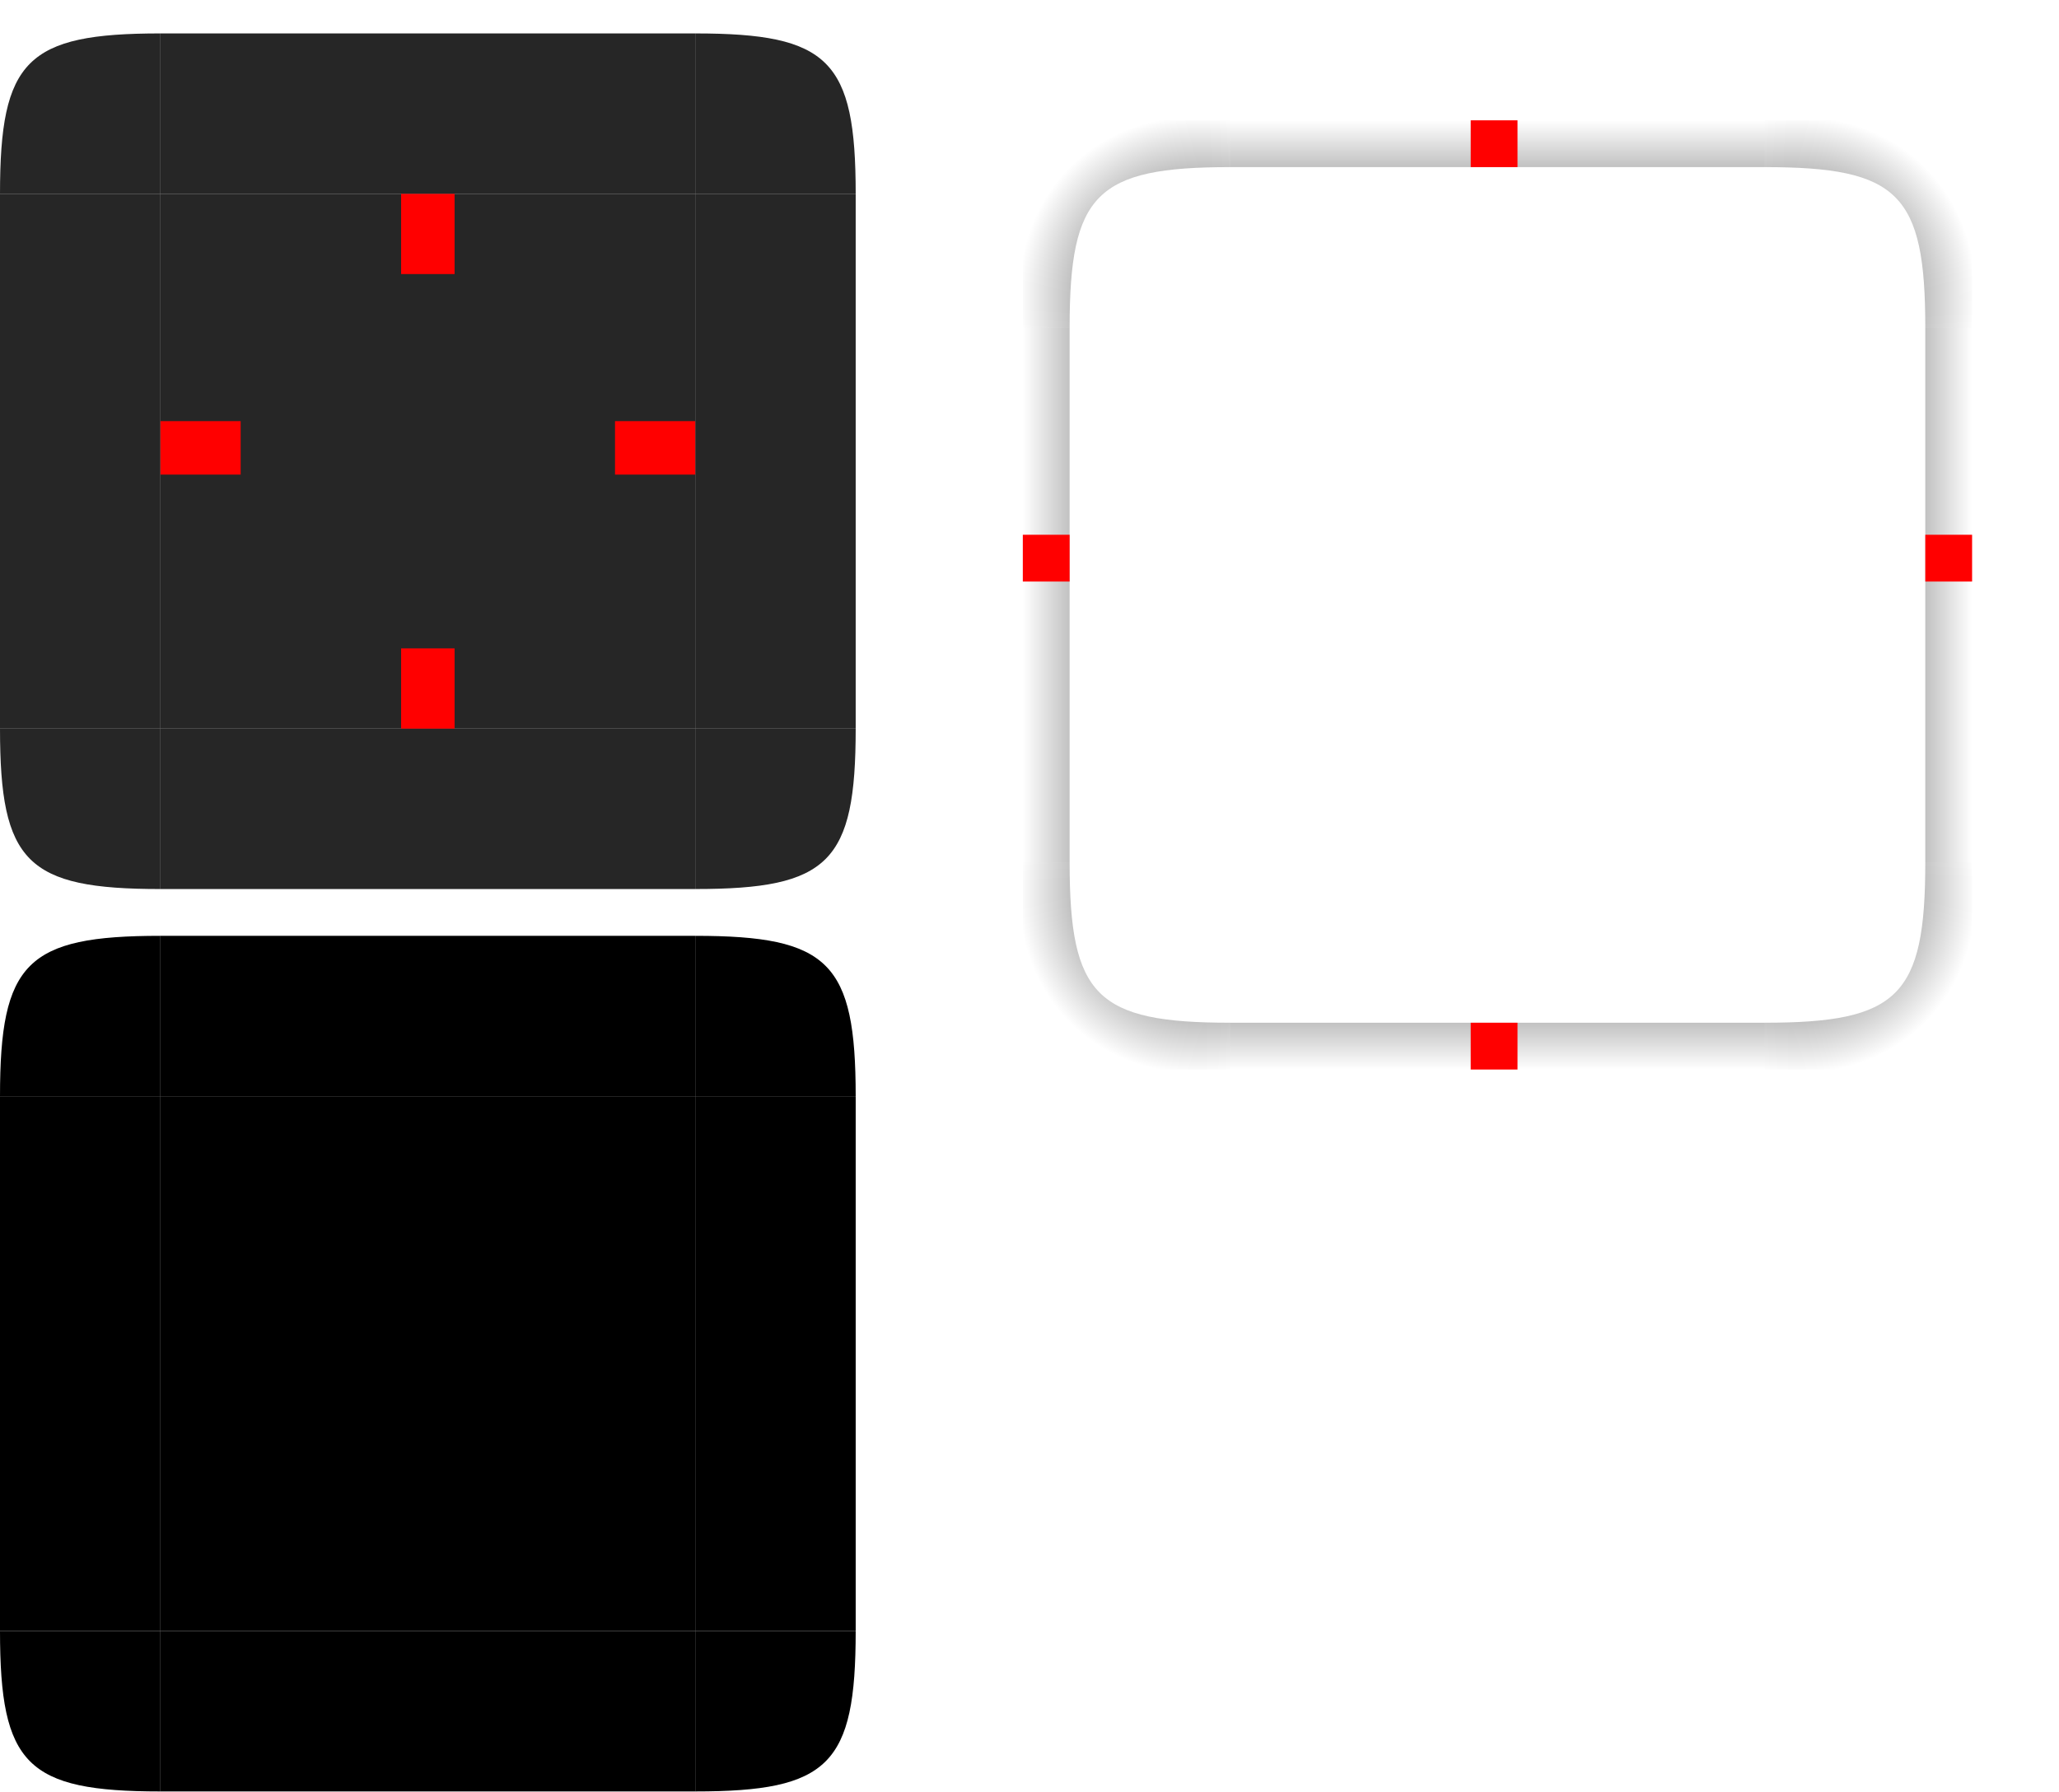
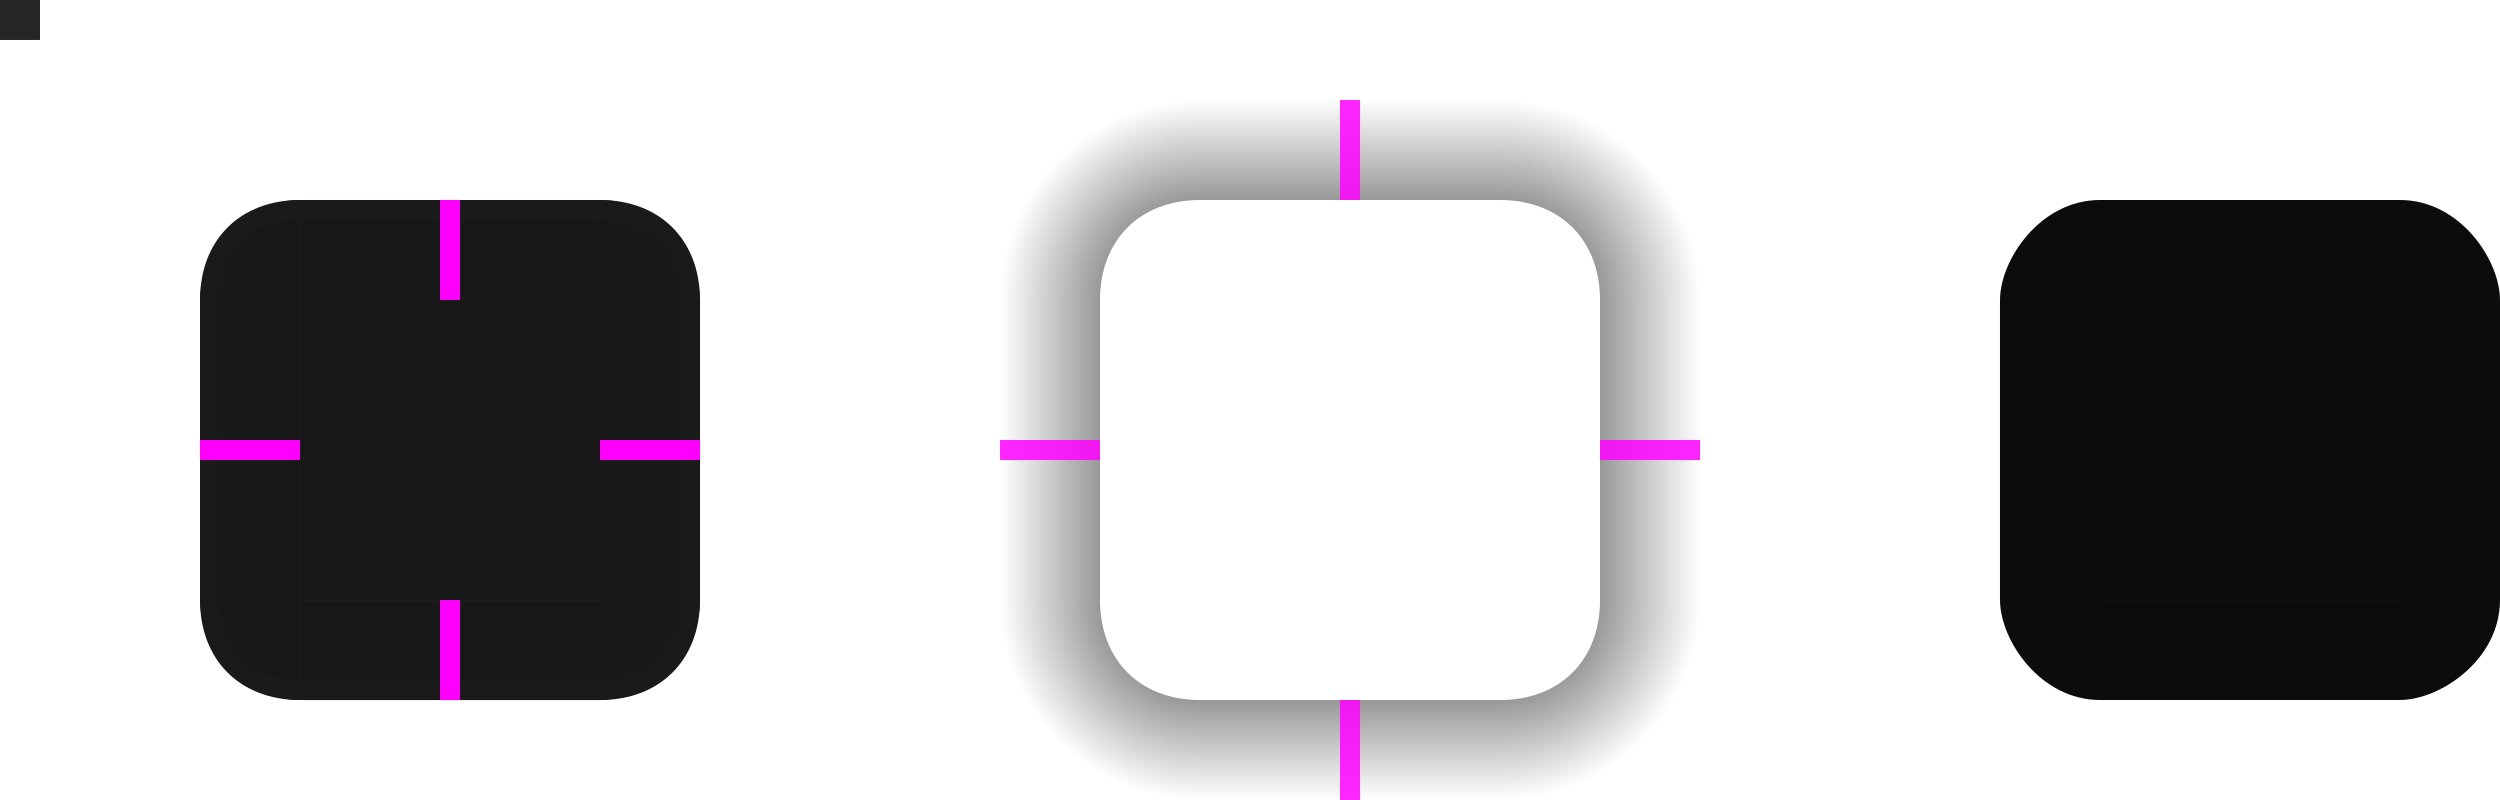
- <svg xmlns="http://www.w3.org/2000/svg" xmlns:xlink="http://www.w3.org/1999/xlink" id="svg129" width="308" height="268" version="1">
-   <defs id="defs15">
-     <linearGradient id="linearGradient993">
-       <stop id="stop989" style="stop-color:#000000;stop-opacity:1" offset="0" />
-       <stop id="stop991" style="stop-color:#000000;stop-opacity:0" offset="1" />
+ <svg xmlns="http://www.w3.org/2000/svg" xmlns:xlink="http://www.w3.org/1999/xlink" width="33.073mm" height="10.583mm" viewBox="0 0 33.073 10.583" version="1.1" id="svg1">
+   <defs id="defs1">
+     <linearGradient id="linearGradient25">
+       <stop style="stop-color:#000000;stop-opacity:0.402;" offset="0.5" id="stop25" />
+       <stop style="stop-color:#000000;stop-opacity:0;" offset="1" id="stop26" />
    </linearGradient>
-     <linearGradient id="linearGradient985">
-       <stop id="stop981" style="stop-color:#000000;stop-opacity:1" offset="0" />
-       <stop id="stop983" style="stop-color:#000000;stop-opacity:0" offset="1" />
+     <linearGradient id="linearGradient20">
+       <stop style="stop-color:#000000;stop-opacity:0.405;" offset="0" id="stop20" />
+       <stop style="stop-color:#000000;stop-opacity:0;" offset="1" id="stop21" />
    </linearGradient>
-     <radialGradient id="radialGradient987" cx="129.71" cy="144.271" r="11" fx="129.71" fy="144.271" gradientTransform="matrix(1.864192,-1.864192,2.181819,2.181819,-372.5768,-23.96938)" gradientUnits="userSpaceOnUse" xlink:href="#linearGradient985" />
-     <linearGradient id="linearGradient995" x1="148" x2="148" y1="143" y2="128.5" gradientTransform="matrix(2,0,0,2,-73.99996,-239)" gradientUnits="userSpaceOnUse" xlink:href="#linearGradient993" />
-     <linearGradient id="linearGradient1003" x1="148" x2="148" y1="143" y2="128.5" gradientTransform="matrix(0,2,-2,0,552,-209)" gradientUnits="userSpaceOnUse" xlink:href="#linearGradient993" />
-     <linearGradient id="linearGradient1007" x1="148" x2="148" y1="143" y2="128.5" gradientTransform="matrix(0,2,2,0,-104,-209)" gradientUnits="userSpaceOnUse" xlink:href="#linearGradient993" />
-     <linearGradient id="linearGradient1022" x1="148" x2="148" y1="143" y2="128.5" gradientTransform="matrix(2,0,0,-2,-73.99996,417)" gradientUnits="userSpaceOnUse" xlink:href="#linearGradient993" />
-     <radialGradient id="radialGradient876" cx="129.71" cy="144.271" r="11" fx="129.71" fy="144.271" gradientTransform="matrix(-1.864192,-1.864192,-2.181819,2.181819,820.5768,-23.96938)" gradientUnits="userSpaceOnUse" xlink:href="#linearGradient985" />
-     <radialGradient id="radialGradient882" cx="129.71" cy="144.271" r="11" fx="129.71" fy="144.271" gradientTransform="matrix(1.864192,1.864192,2.181819,-2.181819,-372.5768,201.9694)" gradientUnits="userSpaceOnUse" xlink:href="#linearGradient985" />
-     <radialGradient id="radialGradient884" cx="129.71" cy="144.271" r="11" fx="129.71" fy="144.271" gradientTransform="matrix(-1.864192,1.864192,-2.181819,-2.181819,820.5768,201.9694)" gradientUnits="userSpaceOnUse" xlink:href="#linearGradient985" />
+     <linearGradient xlink:href="#linearGradient20" id="linearGradient21" x1="95.25" y1="130.307" x2="93.927" y2="130.307" gradientUnits="userSpaceOnUse" />
+     <linearGradient xlink:href="#linearGradient20" id="linearGradient22" gradientUnits="userSpaceOnUse" x1="93.927" y1="130.307" x2="95.25" y2="130.307" gradientTransform="translate(7.937492)" />
+     <linearGradient xlink:href="#linearGradient20" id="linearGradient23" gradientUnits="userSpaceOnUse" x1="95.25" y1="130.307" x2="93.927" y2="130.307" gradientTransform="translate(-228.8646,-31.75002)" />
+     <linearGradient xlink:href="#linearGradient20" id="linearGradient24" gradientUnits="userSpaceOnUse" x1="95.25" y1="130.307" x2="93.927" y2="130.307" gradientTransform="translate(31.75,-228.8646)" />
+     <radialGradient xlink:href="#linearGradient25" id="radialGradient26" cx="96.573" cy="132.292" fx="96.573" fy="132.292" r="1.323" gradientTransform="matrix(-1.999998,1.5886362e-6,5.7779473e-7,-2.000005,289.7185,396.8755)" gradientUnits="userSpaceOnUse" />
+     <radialGradient xlink:href="#linearGradient25" id="radialGradient26-7" cx="96.573" cy="132.292" fx="96.573" fy="132.292" r="1.323" gradientTransform="matrix(1.999998,1.5886362e-6,-5.7779473e-7,-2.000005,-92.60393,396.8755)" gradientUnits="userSpaceOnUse" />
+     <radialGradient xlink:href="#linearGradient25" id="radialGradient26-2" cx="96.573" cy="132.292" fx="96.573" fy="132.292" r="1.323" gradientTransform="matrix(-1.999998,-1.5886362e-6,5.7779473e-7,2.000005,289.7185,-136.2609)" gradientUnits="userSpaceOnUse" />
+     <radialGradient xlink:href="#linearGradient25" id="radialGradient26-2-2" cx="96.573" cy="132.292" fx="96.573" fy="132.292" r="1.323" gradientTransform="matrix(1.999998,-1.5886362e-6,-5.7779473e-7,2.000005,-92.60394,-136.2609)" gradientUnits="userSpaceOnUse" />
  </defs>
-   <rect id="hint-tile-center" style="opacity:1;fill:#ff0000" width="7" height="7" x="0" y="-7" />
-   <path id="topright" style="opacity:0.85;fill:#000000;fill-opacity:1" d="m 104,5.001 v 24 h 24 C 128,9 124,5.001 104,5.001 Z" />
-   <rect id="top" style="opacity:0.85;fill:#000000;fill-opacity:1" width="80" height="24" x="24" y="5" />
-   <rect id="center" style="opacity:0.85;fill:#000000;fill-opacity:1" width="80" height="80" x="24" y="29" />
-   <path id="topleft" style="opacity:0.85;fill:#000000;fill-opacity:1" d="M 24,5 V 29 H 0 C 0,9 4,5 24,5 Z" />
-   <path id="bottomright" style="opacity:0.85;fill:#000000;fill-opacity:1" d="m 104,132.999 v -24 h 24 c 0,20.001 -4,24 -24,24 z" />
-   <rect id="bottom" style="opacity:0.85;fill:#000000;fill-opacity:1" width="80" height="24" x="24" y="-133" transform="scale(1,-1)" />
-   <path id="bottomleft" style="opacity:0.85;fill:#000000;fill-opacity:1" d="M 24,133 V 109 H 1.7081479e-5 C 1.7081479e-5,129 4,133 24,133 Z" />
-   <rect id="left" style="opacity:0.85;fill:#000000;fill-opacity:1" width="80" height="24" x="29" y="-24" transform="rotate(90)" />
-   <rect id="right" style="opacity:0.85;fill:#000000;fill-opacity:1" width="80" height="24" x="29" y="-128" transform="rotate(90)" />
-   <rect id="hint-top-margin" style="opacity:1;fill:#ff0000" width="8" height="12" x="60" y="29" />
-   <rect id="hint-left-margin" style="opacity:1;fill:#ff0000" width="12" height="8" x="24" y="63" />
-   <rect id="hint-right-margin" style="opacity:1;fill:#ff0000" width="12" height="8" x="92" y="63" />
-   <rect id="hint-bottom-margin" style="opacity:1;fill:#ff0000" width="8" height="12" x="60" y="97" />
-   <path id="mask-topright" style="opacity:1" d="m 104,140.001 v 24 h 24 C 128,144 124,140.001 104,140.001 Z" />
-   <rect id="mask-top" style="opacity:1" width="80" height="24" x="24" y="140" />
-   <rect id="mask-center" style="opacity:1" width="80" height="80" x="24" y="164" />
-   <path id="mask-topleft" style="opacity:1" d="m 24,140 v 24 H 0 C 0,144 4,140 24,140 Z" />
-   <path id="mask-bottomright" style="opacity:1" d="m 104,267.999 v -24 h 24 c 0,20.001 -4,24 -24,24 z" />
-   <rect id="mask-bottom" style="opacity:1" width="80" height="24" x="24" y="-268" transform="scale(1,-1)" />
-   <path id="mask-bottomleft" style="opacity:1" d="M 24,268 V 244 H 0 c 0,20 4,24 24,24 z" />
-   <rect id="mask-left" style="opacity:1" width="80" height="24" x="164" y="-24" transform="rotate(90)" />
-   <rect id="mask-right" style="opacity:1" width="80" height="24" x="164" y="-128" transform="rotate(90)" />
-   <path id="shadow-topleft" style="opacity:1;fill:url(#radialGradient987)" d="M 153,18 V 49 h 7 c 0,-20 4,-24 24,-24 v -7 z" />
-   <g id="shadow-top">
-     <path id="rect1029" style="opacity:0.001" d="m 184,18 h 80 v 31 h -80 z" />
-     <path id="rect953" style="opacity:1;fill:url(#linearGradient995)" d="m 184,18 v 7 h 80 v -7 z" />
+   <g id="layer1" transform="translate(-80.69791,-124.3542)">
+     <rect style="fill:#0d0d0d;fill-opacity:0.95;stroke-width:0.514" id="center" width="3.969" height="3.969" x="84.667" y="128.323" />
+     <g id="left">
+       <rect style="display:inline;fill:#0d0d0d;fill-opacity:0.95;stroke-width:0.265" id="rect5" width="1.323" height="3.969" x="83.344" y="128.323" />
+       <path style="fill:#1a1a1a;fill-opacity:1;stroke-width:0.265" d="m 83.344,128.323 h 0.265 v 3.969 h -0.265 z" id="path5" />
+     </g>
+     <g id="top">
+       <rect style="fill:#0d0d0d;fill-opacity:0.95;stroke-width:0.265" id="rect4" width="3.969" height="1.323" x="84.667" y="127" />
+       <path style="fill:#1a1a1a;fill-opacity:1;stroke-width:0.265" d="m 84.667,127 h 3.969 v 0.265 h -3.969 z" id="path6" />
+     </g>
+     <g id="right">
+       <rect style="fill:#0d0d0d;fill-opacity:0.95;stroke-width:0.265" id="rect2" width="1.323" height="3.969" x="88.635" y="128.323" />
+       <path style="fill:#1a1a1a;fill-opacity:1;stroke-width:0.265" d="m 89.694,128.323 h 0.265 v 3.969 h -0.265 z" id="path7" />
+     </g>
+     <g id="bottom">
+       <rect style="fill:#0d0d0d;fill-opacity:0.95;stroke-width:0.265" id="rect3" width="3.969" height="1.323" x="84.667" y="132.292" />
+       <path style="fill:#1a1a1a;fill-opacity:1;stroke-width:0.265" d="m 88.635,133.35 h -3.969 v 0.265 h 3.969 z" id="path8" />
+     </g>
+     <g id="topright">
+       <path style="display:inline;fill:#0d0d0d;fill-opacity:0.95;stroke-width:0.265" d="M 84.667,128.323 V 127 c -0.794,0 -1.323,0.794 -1.323,1.323 z" id="path9-6" transform="matrix(-1,0,0,1,173.3021,4.6911621e-6)" />
+       <path style="display:inline;fill:#1a1a1a;fill-opacity:1;stroke-width:0.265" d="m 88.635,127 c 0.794,0 1.323,0.529 1.323,1.323 h -0.265 c 2e-6,-0.654 -0.389,-1.058 -1.058,-1.058 z" id="path10" />
+     </g>
+     <g id="topleft">
+       <path style="display:inline;fill:#0d0d0d;fill-opacity:0.95;stroke-width:0.265" d="M 84.667,128.323 V 127 c -0.794,0 -1.323,0.794 -1.323,1.323 z" id="path9" />
+       <path style="display:inline;fill:#1a1a1a;fill-opacity:1;stroke-width:0.265" d="m 84.667,127 c -0.794,0 -1.323,0.529 -1.323,1.323 h 0.265 c -2e-6,-0.654 0.389,-1.058 1.058,-1.058 z" id="path10-7" />
+     </g>
+     <g id="bottomright">
+       <path style="fill:#0d0d0d;fill-opacity:0.95;stroke-width:0.265" d="M 84.667,128.323 V 127 c -0.794,0 -1.323,0.794 -1.323,1.323 z" id="path9-7" transform="matrix(0,-1,-1,0,216.9583,216.9583)" />
+       <path style="fill:#1a1a1a;fill-opacity:1;stroke-width:0.265" d="m 88.635,133.615 c 0.794,0 1.323,-0.529 1.323,-1.323 h -0.265 c 2e-6,0.654 -0.389,1.058 -1.058,1.058 z" id="path10-3" />
+     </g>
+     <g id="bottomleft">
+       <path style="fill:#0d0d0d;fill-opacity:0.95;stroke-width:0.265" d="M 84.667,128.323 V 127 c -0.794,0 -1.323,0.794 -1.323,1.323 z" id="path9-5" transform="matrix(1,0,0,-1,2.5617676e-6,260.6146)" />
+       <path style="display:inline;fill:#1a1a1a;fill-opacity:1;stroke-width:0.265" d="m 84.667,133.615 c -0.794,0 -1.323,-0.529 -1.323,-1.323 h 0.265 c -2e-6,0.654 0.389,1.058 1.058,1.058 z" id="path10-2" />
+     </g>
+     <rect style="fill:#ff00ff;fill-opacity:1;stroke-width:0.265" id="hint-top-margin" width="0.265" height="1.323" x="86.519" y="127" />
+     <rect style="fill:#ff00ff;fill-opacity:1;stroke-width:0.265" id="hint-left-margin" width="1.323" height="0.265" x="83.344" y="130.175" ry="0" />
+     <rect style="fill:#ff00ff;fill-opacity:1;stroke-width:0.265" id="hint-bottom-margin" width="0.265" height="1.323" x="86.519" y="132.292" />
+     <rect style="fill:#ff00ff;fill-opacity:1;stroke-width:0.265" id="hint-right-margin" width="1.323" height="0.265" x="88.635" y="130.175" />
+     <rect style="fill:url(#linearGradient21);fill-opacity:1;stroke-width:0.265" id="shadow-left" width="1.323" height="3.969" x="93.927" y="128.323" />
+     <rect style="fill:url(#linearGradient22);fill-opacity:1;stroke-width:0.265" id="shadow-right" width="1.323" height="3.969" x="101.865" y="128.323" />
+     <rect style="fill:url(#linearGradient23);fill-opacity:1;stroke-width:0.265" id="shadow-bottom" width="1.323" height="3.969" x="-134.938" y="96.573" transform="rotate(-90)" />
+     <rect style="fill:url(#linearGradient24);fill-opacity:1;stroke-width:0.265" id="shadow-top" width="1.323" height="3.969" x="125.677" y="-100.542" transform="rotate(90)" />
+     <path style="display:inline;fill:url(#radialGradient26);stroke-width:0.265" d="m 93.927,132.292 h 1.323 c 10e-7,0.794 0.529,1.323 1.323,1.323 v 1.323 H 93.927 Z" id="shadow-bottomleft" />
+     <path style="display:inline;fill:url(#radialGradient26-7);stroke-width:0.265" d="m 103.188,132.292 h -1.323 c 0,0.794 -0.529,1.323 -1.323,1.323 v 1.323 h 2.646 z" id="shadow-bottomright" />
+     <path style="display:inline;fill:url(#radialGradient26-2);stroke-width:0.265" d="m 93.927,128.323 h 1.323 c 0,-0.794 0.529,-1.323 1.323,-1.323 v -1.323 h -2.646 z" id="shadow-topleft" />
+     <path style="display:inline;fill:url(#radialGradient26-2-2);stroke-width:0.265" d="m 103.188,128.323 h -1.323 c 0,-0.794 -0.529,-1.323 -1.323,-1.323 v -1.323 h 2.646 z" id="shadow-topright" />
+     <rect style="opacity:0.85;fill:#ff00ff;stroke-width:0.265" id="shadow-hint-top-margin" width="0.265" height="1.323" x="98.425" y="125.677" />
+     <rect style="opacity:0.85;fill:#ff00ff;stroke-width:0.514" id="rect6shadow-hint-right-margin" width="1.323" height="0.265" x="101.865" y="130.175" />
+     <rect style="opacity:0.85;fill:#ff00ff;stroke-width:0.265" id="shadow-hint-bottom-margin" width="0.265" height="1.323" x="98.425" y="133.615" />
+     <rect style="opacity:0.85;fill:#ff00ff;stroke-width:0.265" id="shadow-hint-left-margin" width="1.323" height="0.265" x="93.927" y="130.175" />
+     <rect style="fill:#000000;fill-opacity:0.95;stroke-width:0.514" id="mask-center" width="3.969" height="3.969" x="108.479" y="128.323" />
+     <rect style="display:inline;fill:#000000;fill-opacity:0.95;stroke-width:0.265" id="mask-left" width="1.323" height="3.969" x="107.156" y="128.323" />
+     <rect style="display:inline;fill:#000000;fill-opacity:0.95;stroke-width:0.265" id="mask-top" width="3.969" height="1.323" x="108.479" y="127" />
+     <rect style="display:inline;fill:#000000;fill-opacity:0.95;stroke-width:0.265" id="mask-right" width="1.323" height="3.969" x="112.448" y="128.323" />
+     <rect style="display:inline;fill:#000000;fill-opacity:0.95;stroke-width:0.265" id="mask-bottom" width="3.969" height="1.323" x="108.479" y="132.292" />
+     <path style="display:inline;fill:#000000;fill-opacity:0.95;stroke-width:0.265" d="M 84.667,128.323 V 127 c -0.794,0 -1.323,0.794 -1.323,1.323 z" id="mask-topleft" transform="translate(23.8125)" />
+     <path style="display:inline;fill:#000000;fill-opacity:0.95;stroke-width:0.265" d="M 84.667,128.323 V 127 c -0.794,0 -1.323,0.794 -1.323,1.323 z" id="mask-bottomright" transform="matrix(0,-1,-1,0,240.7708,216.9583)" />
+     <path style="display:inline;fill:#000000;fill-opacity:0.95;stroke-width:0.265" d="M 84.667,128.323 V 127 c -0.794,0 -1.323,0.794 -1.323,1.323 z" id="mask-bottomleft" transform="matrix(1,0,0,-1,23.8125,260.6146)" />
+     <path style="display:inline;fill:#000000;fill-opacity:0.95;stroke-width:0.265" d="M 84.667,128.323 V 127 c -0.794,0 -1.323,0.794 -1.323,1.323 z" id="mask-topright" transform="matrix(-1,0,0,1,197.1146,4.6911621e-6)" />
+     <rect style="opacity:0.85;fill:#000000;stroke-width:0.265" id="hint-stretch-borders" width="0.529" height="0.529" x="80.698" y="124.354" />
  </g>
-   <g id="shadow-right">
-     <path id="rect1037" style="opacity:0.001" transform="rotate(90)" d="m 49,-295 h 80 v 31 H 49 Z" />
-     <path id="path999" style="opacity:1;fill:url(#linearGradient1003)" d="M 288,49 V 129 h 7 V 49 Z" />
-   </g>
-   <g id="shadow-left">
-     <path id="rect1039" style="opacity:0.001" transform="rotate(90)" d="m 49,-184 h 80 v 31 H 49 Z" />
-     <path id="path1005" style="opacity:1;fill:url(#linearGradient1007)" d="M 153,49 V 129 h 7 V 49 Z" />
-   </g>
-   <g id="shadow-bottom">
-     <path id="rect1031" style="opacity:0.001" d="m 184,129 h 80 v 31 h -80 z" />
-     <path id="path1011" style="opacity:1;fill:url(#linearGradient1022)" d="m 184,153 v 7 h 80 v -7 z" />
-   </g>
-   <rect id="shadow-hint-right-margin" style="opacity:1;fill:#ff0000" width="7" height="7" x="288" y="80" />
-   <rect id="shadow-hint-bottom-margin" style="opacity:1;fill:#ff0000" width="7" height="7" x="220" y="153" />
-   <rect id="shadow-hint-left-margin" style="opacity:1;fill:#ff0000" width="7" height="7" x="153" y="80" />
-   <rect id="shadow-hint-top-margin" style="opacity:1;fill:#ff0000" width="7" height="7" x="220" y="18" />
-   <rect id="shadow-center" style="opacity:0.001" width="80" height="80" x="184" y="49" />
-   <path id="shadow-topright" style="opacity:1;fill:url(#radialGradient876)" d="M 295,18 V 49 h -7 c 0,-20 -4,-24 -24,-24 v -7 z" />
-   <path id="shadow-bottomleft" style="opacity:1;fill:url(#radialGradient882)" d="m 153,160 v -31 h 7 c 0,20 4,24 24,24 v 7 z" />
-   <path id="shadow-bottomright" style="opacity:1;fill:url(#radialGradient884)" d="m 295,160 v -31 h -7 c 0,20 -4,24 -24,24 v 7 z" />
</svg>
